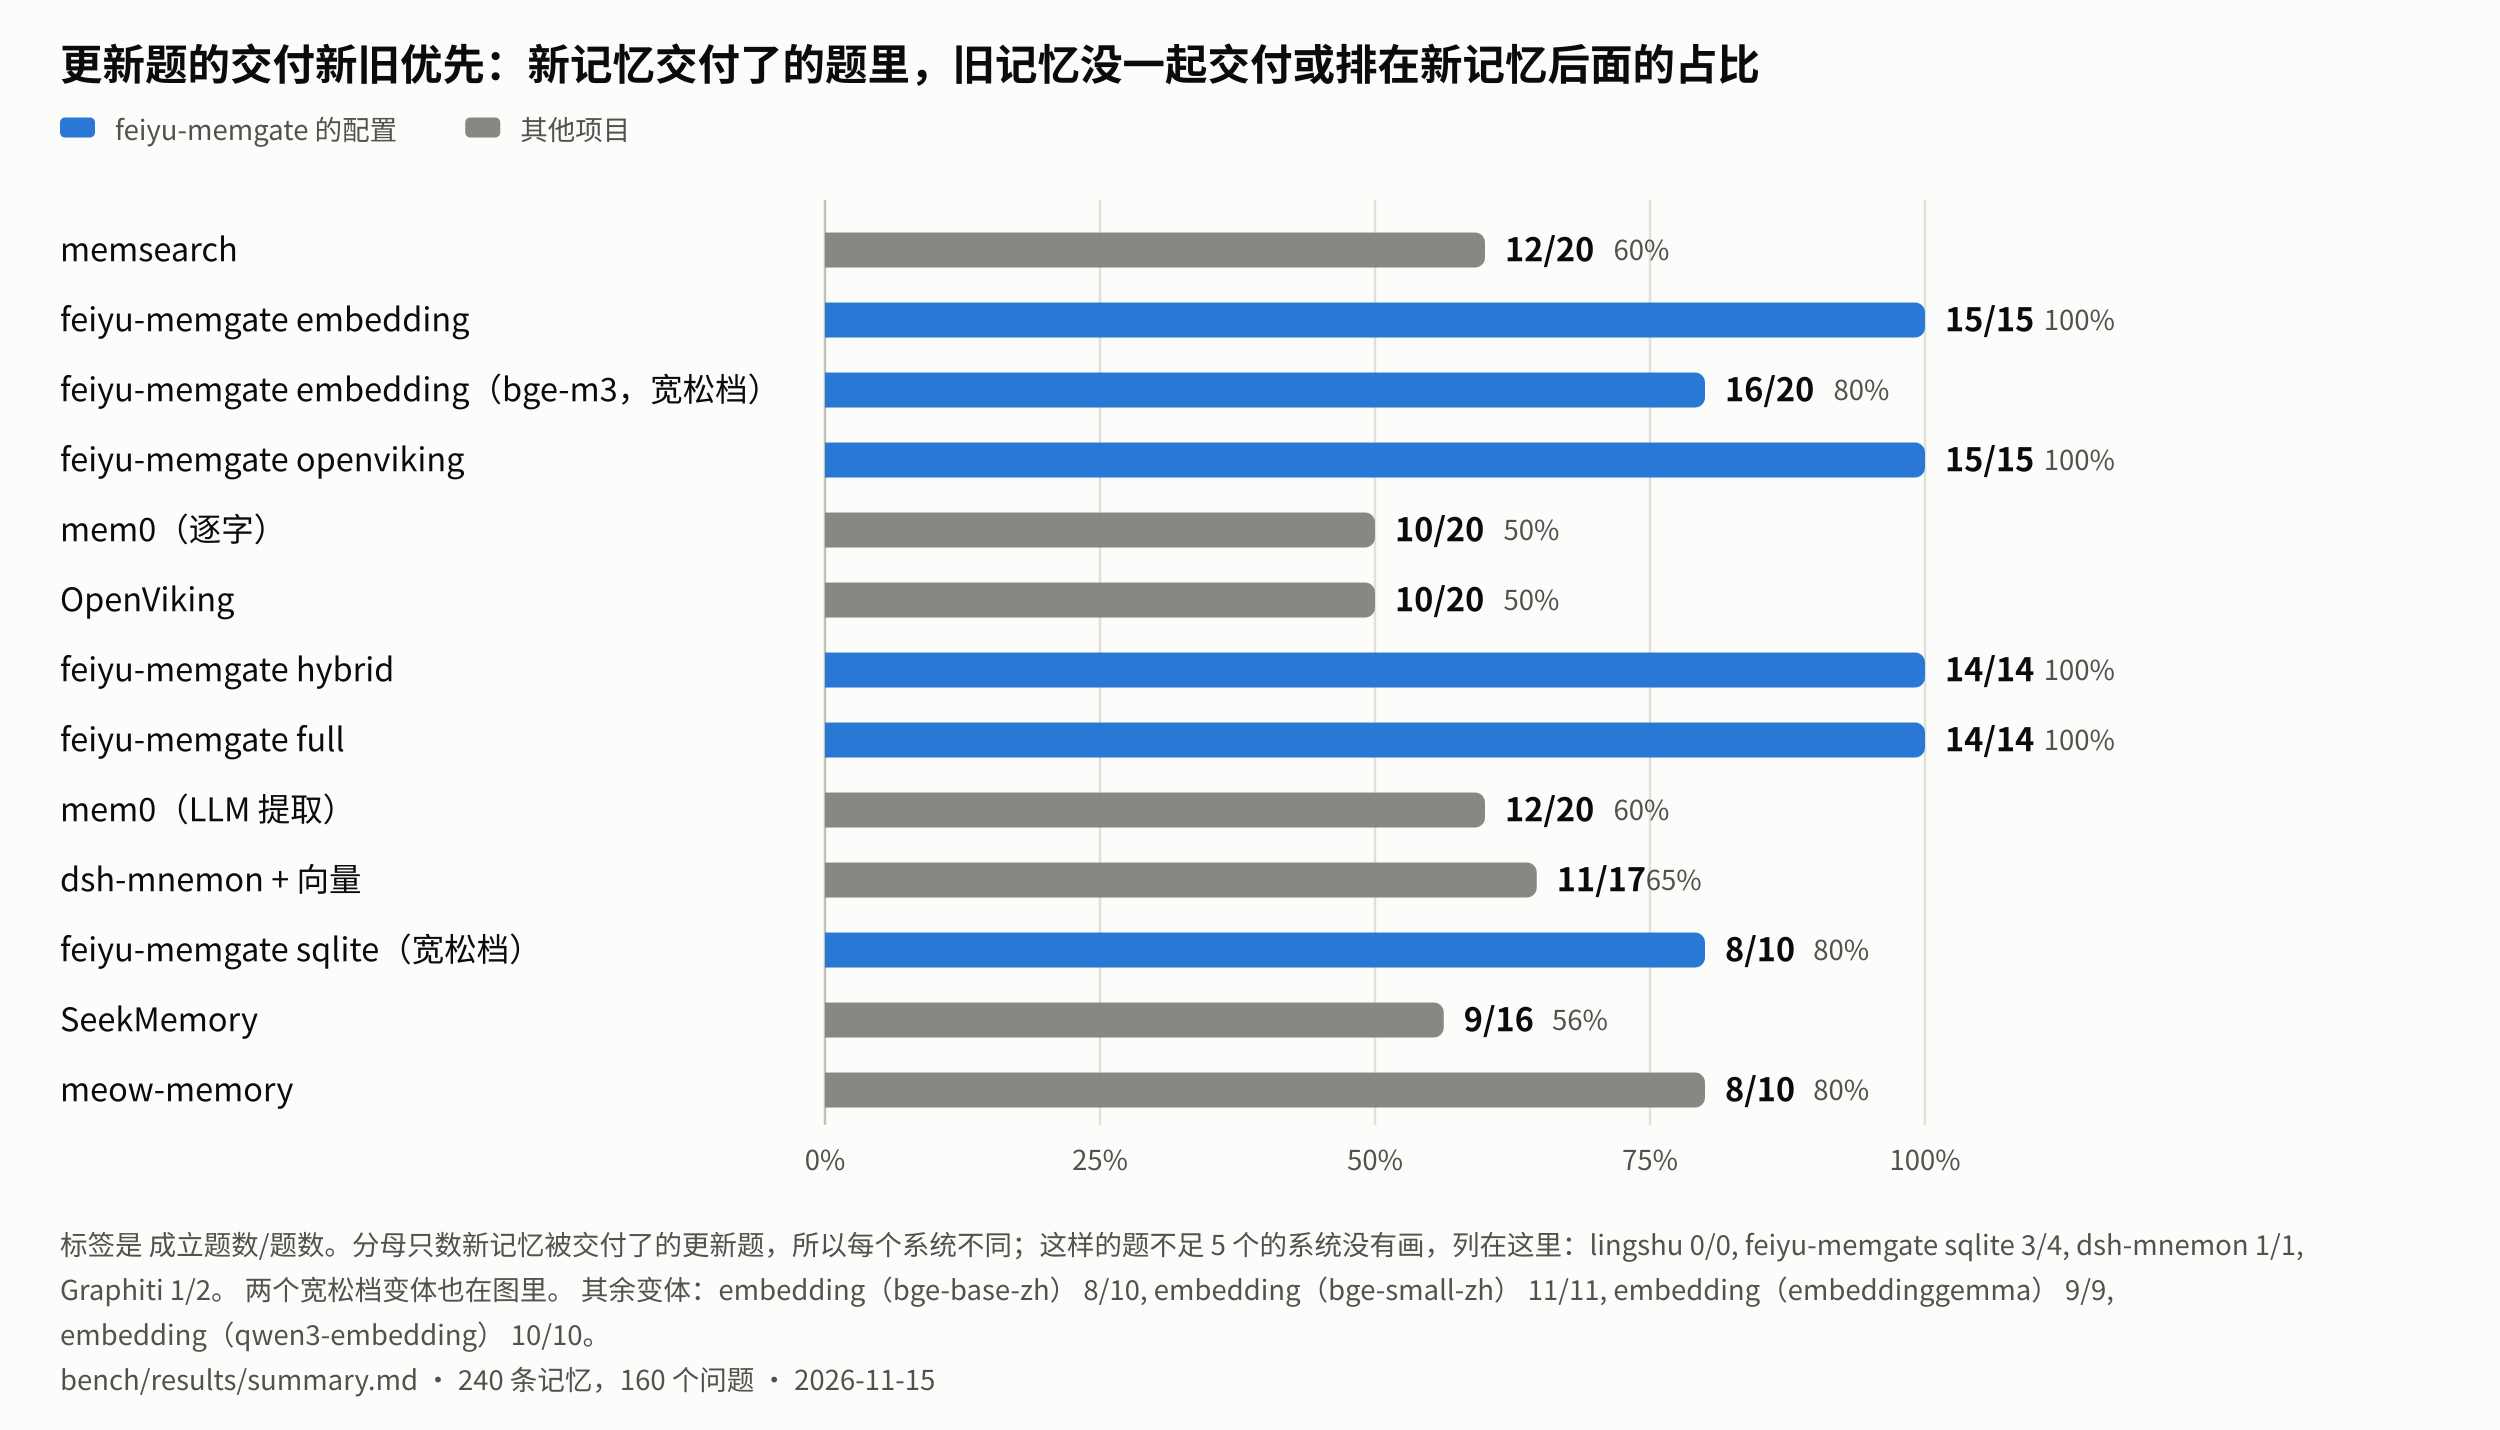
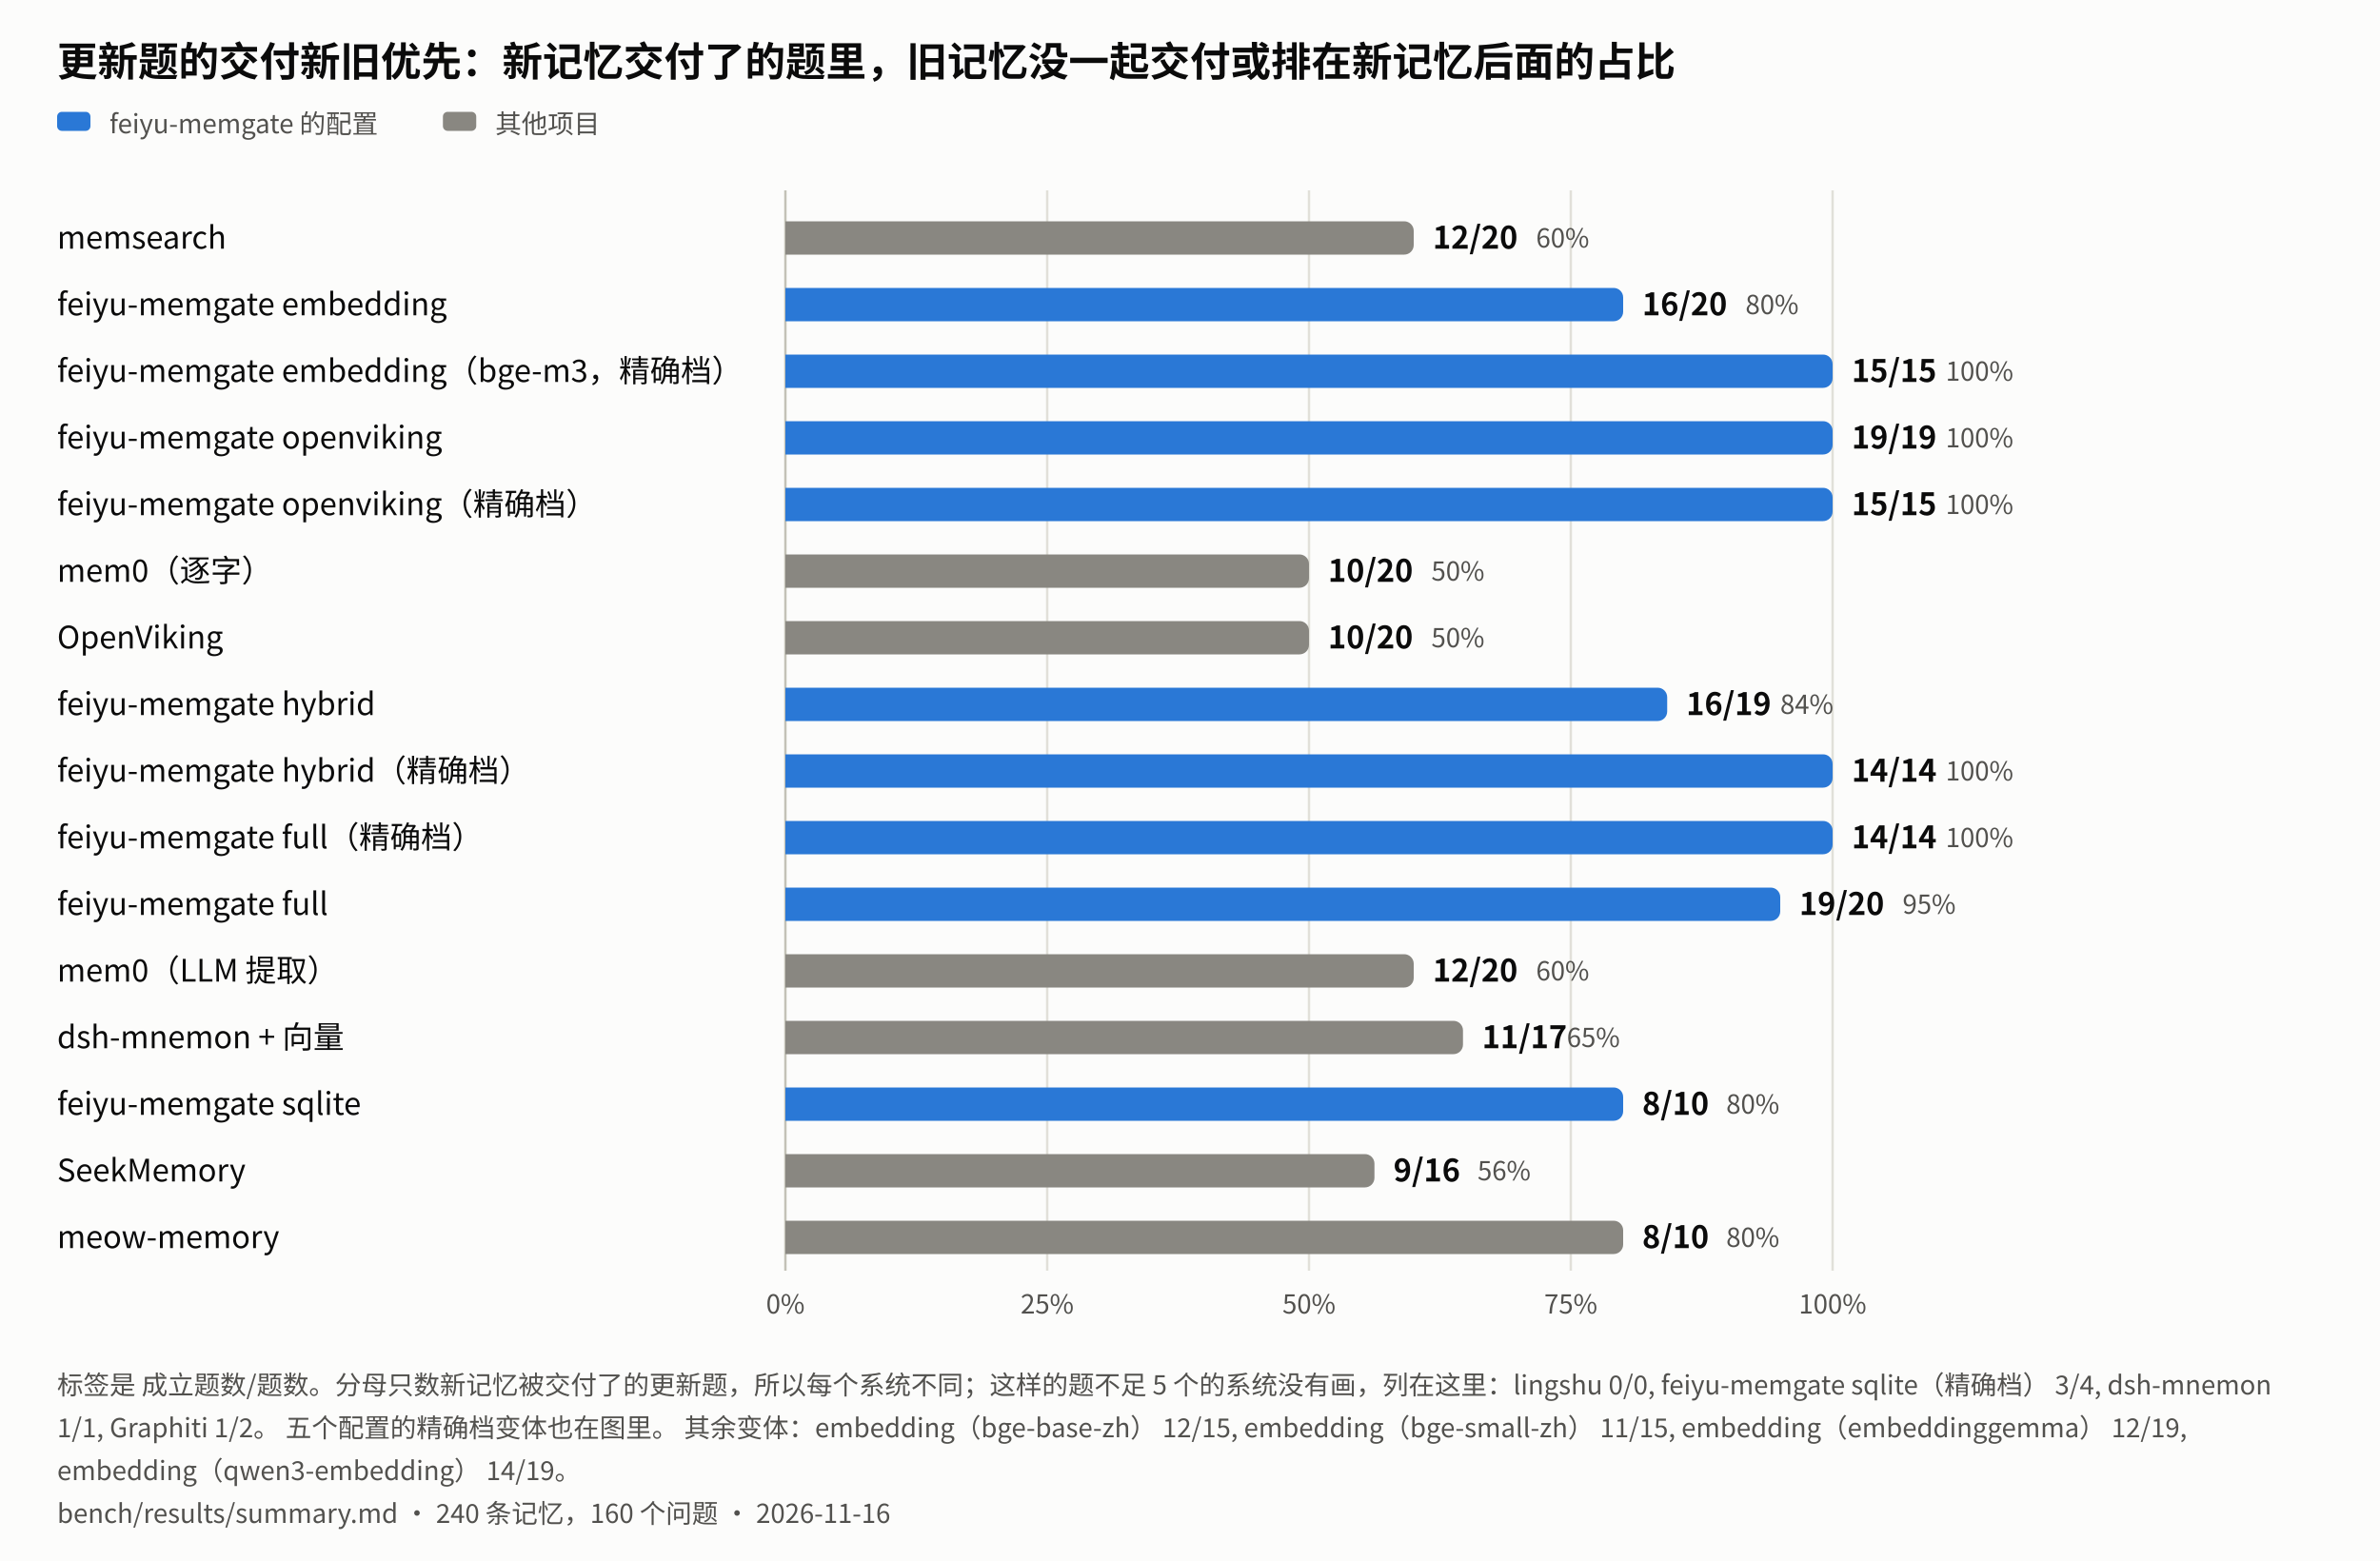
- <svg xmlns="http://www.w3.org/2000/svg" width="1000" height="572" viewBox="0 0 1000 572" role="img" lang="zh">
+ <svg xmlns="http://www.w3.org/2000/svg" width="1000" height="656" viewBox="0 0 1000 656" role="img" lang="zh">
  <style>text{font-family:-apple-system, "Segoe UI", "Microsoft YaHei", "PingFang SC", "Noto Sans CJK SC", "Helvetica Neue", Arial, sans-serif;fill:#52514e;font-size:13px}.t{font-size:17px;font-weight:600;fill:#0b0b0b}.l{font-size:13px;fill:#0b0b0b}.lb{font-size:13px;font-weight:600;fill:#0b0b0b}.s{font-size:11px;fill:#52514e}.grid{stroke:#e1e0d9;stroke-width:1;fill:none}.axis{stroke:#c3c2b7;stroke-width:1;fill:none}.tick{stroke:#0b0b0b;stroke-width:2;fill:none}.lead{stroke-width:1;fill:none}.fa{fill:#2a78d6}.fo{fill:#898781}.tint{fill:#898781;fill-opacity:0.35}</style>
-   <rect width="1000" height="572" fill="#fcfcfb" />
+   <rect width="1000" height="656" fill="#fcfcfb" />
  <text x="24.0" y="32.0" class="t">更新题的交付新旧优先：新记忆交付了的题里，旧记忆没一起交付或排在新记忆后面的占比</text>
  <rect x="24.0" y="47.0" width="14" height="8" rx="2" class="fa" />
  <text x="46.0" y="56.0" class="s">feiyu-memgate 的配置</text>
  <rect x="186.1" y="47.0" width="14" height="8" rx="2" class="fo" />
  <text x="208.1" y="56.0" class="s">其他项目</text>
-   <line x1="330.0" y1="80.0" x2="330.0" y2="450.0" class="axis" />
-   <text x="330.0" y="468.0" class="s" text-anchor="middle">0%</text>
-   <line x1="440.0" y1="80.0" x2="440.0" y2="450.0" class="grid" />
-   <text x="440.0" y="468.0" class="s" text-anchor="middle">25%</text>
-   <line x1="550.0" y1="80.0" x2="550.0" y2="450.0" class="grid" />
-   <text x="550.0" y="468.0" class="s" text-anchor="middle">50%</text>
-   <line x1="660.0" y1="80.0" x2="660.0" y2="450.0" class="grid" />
-   <text x="660.0" y="468.0" class="s" text-anchor="middle">75%</text>
-   <line x1="770.0" y1="80.0" x2="770.0" y2="450.0" class="grid" />
-   <text x="770.0" y="468.0" class="s" text-anchor="middle">100%</text>
+   <line x1="330.0" y1="80.0" x2="330.0" y2="534.0" class="axis" />
+   <text x="330.0" y="552.0" class="s" text-anchor="middle">0%</text>
+   <line x1="440.0" y1="80.0" x2="440.0" y2="534.0" class="grid" />
+   <text x="440.0" y="552.0" class="s" text-anchor="middle">25%</text>
+   <line x1="550.0" y1="80.0" x2="550.0" y2="534.0" class="grid" />
+   <text x="550.0" y="552.0" class="s" text-anchor="middle">50%</text>
+   <line x1="660.0" y1="80.0" x2="660.0" y2="534.0" class="grid" />
+   <text x="660.0" y="552.0" class="s" text-anchor="middle">75%</text>
+   <line x1="770.0" y1="80.0" x2="770.0" y2="534.0" class="grid" />
+   <text x="770.0" y="552.0" class="s" text-anchor="middle">100%</text>
  <text x="24.0" y="104.5" class="l">memsearch</text>
  <path d="M330.0,93.0 H590.0 A4.0,4.0 0 0 1 594.0,97.0 V103.0 A4.0,4.0 0 0 1 590.0,107.0 H330.0 Z" fill="#898781" />
  <text x="602.0" y="104.5" class="lb">12/20</text>
  <text x="645.4" y="104.0" class="s">60%</text>
  <text x="24.0" y="132.5" class="l">feiyu-memgate embedding</text>
-   <path d="M330.0,121.0 H766.0 A4.0,4.0 0 0 1 770.0,125.0 V131.0 A4.0,4.0 0 0 1 766.0,135.0 H330.0 Z" fill="#2a78d6" />
-   <text x="778.0" y="132.5" class="lb">15/15</text>
-   <text x="817.5" y="132.0" class="s">100%</text>
-   <text x="24.0" y="160.5" class="l">feiyu-memgate embedding（bge-m3，宽松档）</text>
-   <path d="M330.0,149.0 H678.0 A4.0,4.0 0 0 1 682.0,153.0 V159.0 A4.0,4.0 0 0 1 678.0,163.0 H330.0 Z" fill="#2a78d6" />
-   <text x="690.0" y="160.5" class="lb">16/20</text>
-   <text x="733.4" y="160.0" class="s">80%</text>
+   <path d="M330.0,121.0 H678.0 A4.0,4.0 0 0 1 682.0,125.0 V131.0 A4.0,4.0 0 0 1 678.0,135.0 H330.0 Z" fill="#2a78d6" />
+   <text x="690.0" y="132.5" class="lb">16/20</text>
+   <text x="733.4" y="132.0" class="s">80%</text>
+   <text x="24.0" y="160.5" class="l">feiyu-memgate embedding（bge-m3，精确档）</text>
+   <path d="M330.0,149.0 H766.0 A4.0,4.0 0 0 1 770.0,153.0 V159.0 A4.0,4.0 0 0 1 766.0,163.0 H330.0 Z" fill="#2a78d6" />
+   <text x="778.0" y="160.5" class="lb">15/15</text>
+   <text x="817.5" y="160.0" class="s">100%</text>
  <text x="24.0" y="188.5" class="l">feiyu-memgate openviking</text>
  <path d="M330.0,177.0 H766.0 A4.0,4.0 0 0 1 770.0,181.0 V187.0 A4.0,4.0 0 0 1 766.0,191.0 H330.0 Z" fill="#2a78d6" />
-   <text x="778.0" y="188.5" class="lb">15/15</text>
+   <text x="778.0" y="188.5" class="lb">19/19</text>
  <text x="817.5" y="188.0" class="s">100%</text>
-   <text x="24.0" y="216.5" class="l">mem0（逐字）</text>
-   <path d="M330.0,205.0 H546.0 A4.0,4.0 0 0 1 550.0,209.0 V215.0 A4.0,4.0 0 0 1 546.0,219.0 H330.0 Z" fill="#898781" />
-   <text x="558.0" y="216.5" class="lb">10/20</text>
-   <text x="601.4" y="216.0" class="s">50%</text>
-   <text x="24.0" y="244.5" class="l">OpenViking</text>
+   <text x="24.0" y="216.5" class="l">feiyu-memgate openviking（精确档）</text>
+   <path d="M330.0,205.0 H766.0 A4.0,4.0 0 0 1 770.0,209.0 V215.0 A4.0,4.0 0 0 1 766.0,219.0 H330.0 Z" fill="#2a78d6" />
+   <text x="778.0" y="216.5" class="lb">15/15</text>
+   <text x="817.5" y="216.0" class="s">100%</text>
+   <text x="24.0" y="244.5" class="l">mem0（逐字）</text>
  <path d="M330.0,233.0 H546.0 A4.0,4.0 0 0 1 550.0,237.0 V243.0 A4.0,4.0 0 0 1 546.0,247.0 H330.0 Z" fill="#898781" />
  <text x="558.0" y="244.5" class="lb">10/20</text>
  <text x="601.4" y="244.0" class="s">50%</text>
-   <text x="24.0" y="272.5" class="l">feiyu-memgate hybrid</text>
-   <path d="M330.0,261.0 H766.0 A4.0,4.0 0 0 1 770.0,265.0 V271.0 A4.0,4.0 0 0 1 766.0,275.0 H330.0 Z" fill="#2a78d6" />
-   <text x="778.0" y="272.5" class="lb">14/14</text>
-   <text x="817.5" y="272.0" class="s">100%</text>
-   <text x="24.0" y="300.5" class="l">feiyu-memgate full</text>
-   <path d="M330.0,289.0 H766.0 A4.0,4.0 0 0 1 770.0,293.0 V299.0 A4.0,4.0 0 0 1 766.0,303.0 H330.0 Z" fill="#2a78d6" />
-   <text x="778.0" y="300.5" class="lb">14/14</text>
-   <text x="817.5" y="300.0" class="s">100%</text>
-   <text x="24.0" y="328.5" class="l">mem0（LLM 提取）</text>
-   <path d="M330.0,317.0 H590.0 A4.0,4.0 0 0 1 594.0,321.0 V327.0 A4.0,4.0 0 0 1 590.0,331.0 H330.0 Z" fill="#898781" />
-   <text x="602.0" y="328.5" class="lb">12/20</text>
-   <text x="645.4" y="328.0" class="s">60%</text>
-   <text x="24.0" y="356.5" class="l">dsh-mnemon + 向量</text>
-   <path d="M330.0,345.0 H610.7 A4.0,4.0 0 0 1 614.7,349.0 V355.0 A4.0,4.0 0 0 1 610.7,359.0 H330.0 Z" fill="#898781" />
-   <text x="622.7" y="356.5" class="lb">11/17</text>
-   <text x="658.3" y="356.0" class="s">65%</text>
-   <text x="24.0" y="384.5" class="l">feiyu-memgate sqlite（宽松档）</text>
-   <path d="M330.0,373.0 H678.0 A4.0,4.0 0 0 1 682.0,377.0 V383.0 A4.0,4.0 0 0 1 678.0,387.0 H330.0 Z" fill="#2a78d6" />
-   <text x="690.0" y="384.5" class="lb">8/10</text>
-   <text x="725.3" y="384.0" class="s">80%</text>
-   <text x="24.0" y="412.5" class="l">SeekMemory</text>
-   <path d="M330.0,401.0 H573.5 A4.0,4.0 0 0 1 577.5,405.0 V411.0 A4.0,4.0 0 0 1 573.5,415.0 H330.0 Z" fill="#898781" />
-   <text x="585.5" y="412.5" class="lb">9/16</text>
-   <text x="620.8" y="412.0" class="s">56%</text>
-   <text x="24.0" y="440.5" class="l">meow-memory</text>
-   <path d="M330.0,429.0 H678.0 A4.0,4.0 0 0 1 682.0,433.0 V439.0 A4.0,4.0 0 0 1 678.0,443.0 H330.0 Z" fill="#898781" />
-   <text x="690.0" y="440.5" class="lb">8/10</text>
-   <text x="725.3" y="440.0" class="s">80%</text>
-   <text x="24.0" y="502.0" class="s">标签是 成立题数/题数。分母只数新记忆被交付了的更新题，所以每个系统不同；这样的题不足 5 个的系统没有画，列在这里：lingshu 0/0, feiyu-memgate sqlite 3/4, dsh-mnemon 1/1,</text>
-   <text x="24.0" y="520.0" class="s">Graphiti 1/2。 两个宽松档变体也在图里。 其余变体：embedding（bge-base-zh） 8/10, embedding（bge-small-zh） 11/11, embedding（embeddinggemma） 9/9,</text>
-   <text x="24.0" y="538.0" class="s">embedding（qwen3-embedding） 10/10。</text>
-   <text x="24.0" y="556.0" class="s">bench/results/summary.md · 240 条记忆，160 个问题 · 2026-11-15</text>
+   <text x="24.0" y="272.5" class="l">OpenViking</text>
+   <path d="M330.0,261.0 H546.0 A4.0,4.0 0 0 1 550.0,265.0 V271.0 A4.0,4.0 0 0 1 546.0,275.0 H330.0 Z" fill="#898781" />
+   <text x="558.0" y="272.5" class="lb">10/20</text>
+   <text x="601.4" y="272.0" class="s">50%</text>
+   <text x="24.0" y="300.5" class="l">feiyu-memgate hybrid</text>
+   <path d="M330.0,289.0 H696.5 A4.0,4.0 0 0 1 700.5,293.0 V299.0 A4.0,4.0 0 0 1 696.5,303.0 H330.0 Z" fill="#2a78d6" />
+   <text x="708.5" y="300.5" class="lb">16/19</text>
+   <text x="748.0" y="300.0" class="s">84%</text>
+   <text x="24.0" y="328.5" class="l">feiyu-memgate hybrid（精确档）</text>
+   <path d="M330.0,317.0 H766.0 A4.0,4.0 0 0 1 770.0,321.0 V327.0 A4.0,4.0 0 0 1 766.0,331.0 H330.0 Z" fill="#2a78d6" />
+   <text x="778.0" y="328.5" class="lb">14/14</text>
+   <text x="817.5" y="328.0" class="s">100%</text>
+   <text x="24.0" y="356.5" class="l">feiyu-memgate full（精确档）</text>
+   <path d="M330.0,345.0 H766.0 A4.0,4.0 0 0 1 770.0,349.0 V355.0 A4.0,4.0 0 0 1 766.0,359.0 H330.0 Z" fill="#2a78d6" />
+   <text x="778.0" y="356.5" class="lb">14/14</text>
+   <text x="817.5" y="356.0" class="s">100%</text>
+   <text x="24.0" y="384.5" class="l">feiyu-memgate full</text>
+   <path d="M330.0,373.0 H744.0 A4.0,4.0 0 0 1 748.0,377.0 V383.0 A4.0,4.0 0 0 1 744.0,387.0 H330.0 Z" fill="#2a78d6" />
+   <text x="756.0" y="384.5" class="lb">19/20</text>
+   <text x="799.4" y="384.0" class="s">95%</text>
+   <text x="24.0" y="412.5" class="l">mem0（LLM 提取）</text>
+   <path d="M330.0,401.0 H590.0 A4.0,4.0 0 0 1 594.0,405.0 V411.0 A4.0,4.0 0 0 1 590.0,415.0 H330.0 Z" fill="#898781" />
+   <text x="602.0" y="412.5" class="lb">12/20</text>
+   <text x="645.4" y="412.0" class="s">60%</text>
+   <text x="24.0" y="440.5" class="l">dsh-mnemon + 向量</text>
+   <path d="M330.0,429.0 H610.7 A4.0,4.0 0 0 1 614.7,433.0 V439.0 A4.0,4.0 0 0 1 610.7,443.0 H330.0 Z" fill="#898781" />
+   <text x="622.7" y="440.5" class="lb">11/17</text>
+   <text x="658.3" y="440.0" class="s">65%</text>
+   <text x="24.0" y="468.5" class="l">feiyu-memgate sqlite</text>
+   <path d="M330.0,457.0 H678.0 A4.0,4.0 0 0 1 682.0,461.0 V467.0 A4.0,4.0 0 0 1 678.0,471.0 H330.0 Z" fill="#2a78d6" />
+   <text x="690.0" y="468.5" class="lb">8/10</text>
+   <text x="725.3" y="468.0" class="s">80%</text>
+   <text x="24.0" y="496.5" class="l">SeekMemory</text>
+   <path d="M330.0,485.0 H573.5 A4.0,4.0 0 0 1 577.5,489.0 V495.0 A4.0,4.0 0 0 1 573.5,499.0 H330.0 Z" fill="#898781" />
+   <text x="585.5" y="496.5" class="lb">9/16</text>
+   <text x="620.8" y="496.0" class="s">56%</text>
+   <text x="24.0" y="524.5" class="l">meow-memory</text>
+   <path d="M330.0,513.0 H678.0 A4.0,4.0 0 0 1 682.0,517.0 V523.0 A4.0,4.0 0 0 1 678.0,527.0 H330.0 Z" fill="#898781" />
+   <text x="690.0" y="524.5" class="lb">8/10</text>
+   <text x="725.3" y="524.0" class="s">80%</text>
+   <text x="24.0" y="586.0" class="s">标签是 成立题数/题数。分母只数新记忆被交付了的更新题，所以每个系统不同；这样的题不足 5 个的系统没有画，列在这里：lingshu 0/0, feiyu-memgate sqlite（精确档） 3/4, dsh-mnemon</text>
+   <text x="24.0" y="604.0" class="s"> 1/1, Graphiti 1/2。 五个配置的精确档变体也在图里。 其余变体：embedding（bge-base-zh） 12/15, embedding（bge-small-zh） 11/15, embedding（embeddinggemma） 12/19,</text>
+   <text x="24.0" y="622.0" class="s">embedding（qwen3-embedding） 14/19。</text>
+   <text x="24.0" y="640.0" class="s">bench/results/summary.md · 240 条记忆，160 个问题 · 2026-11-16</text>
</svg>
